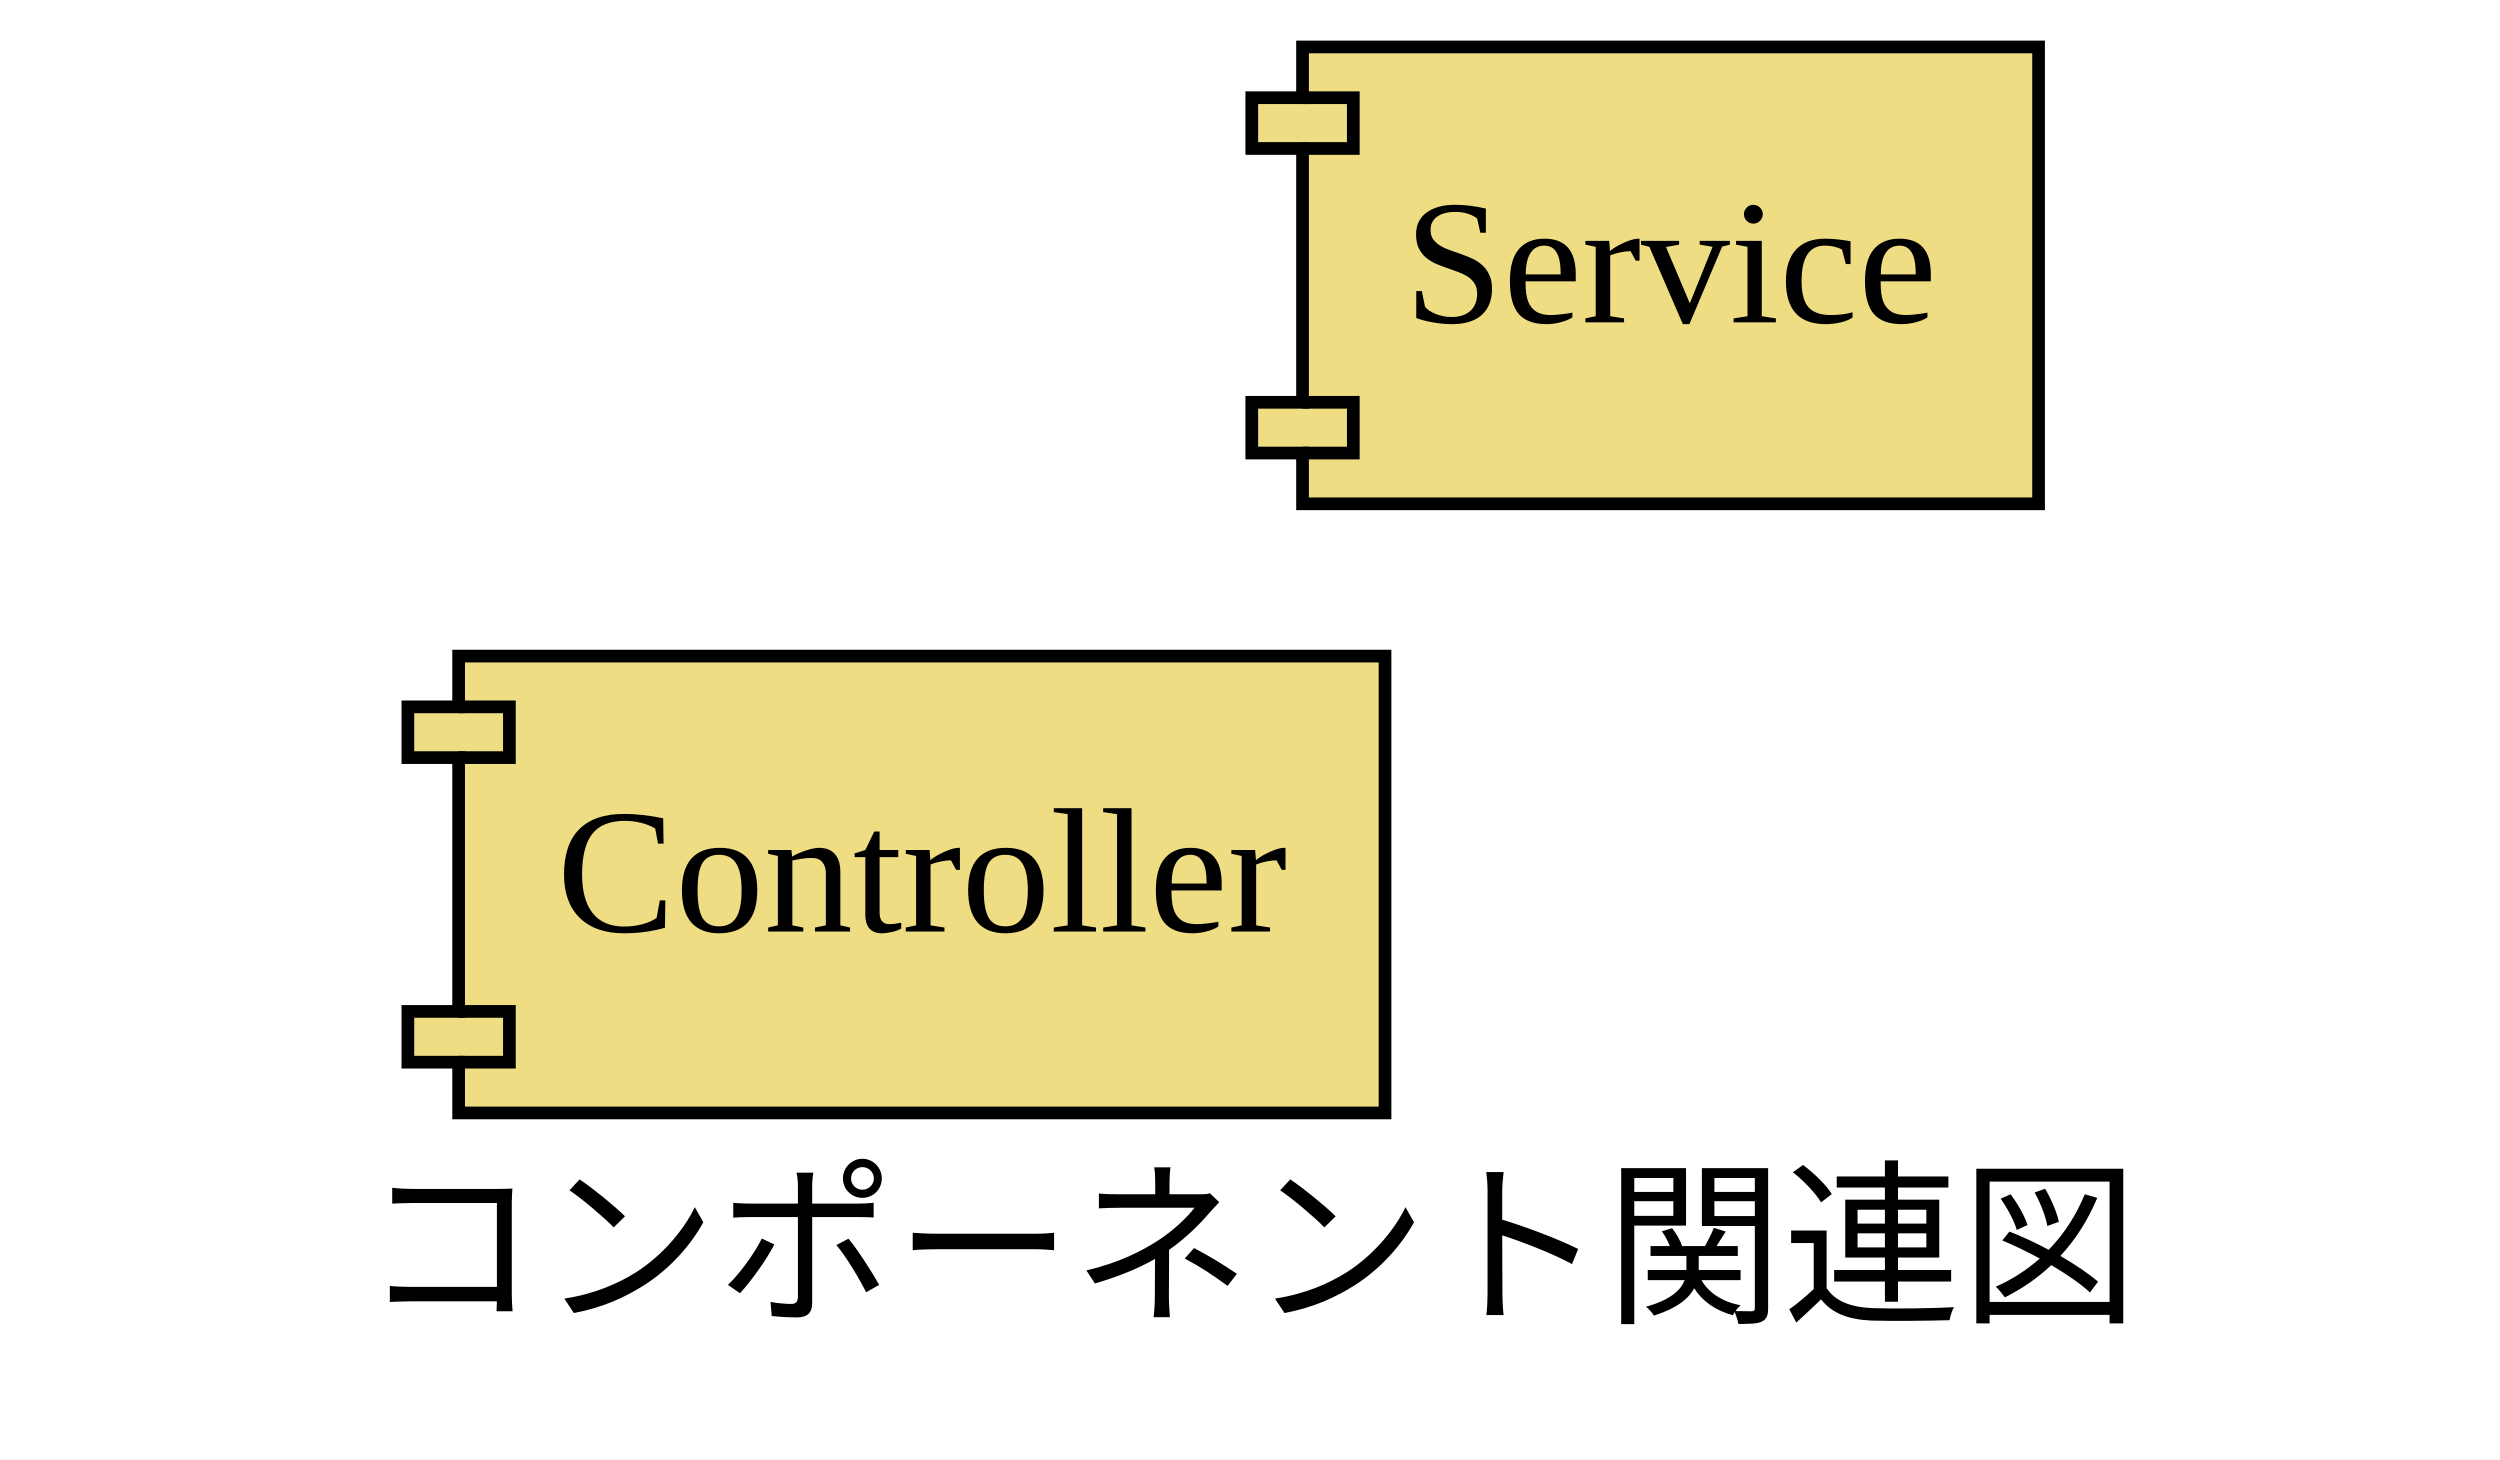
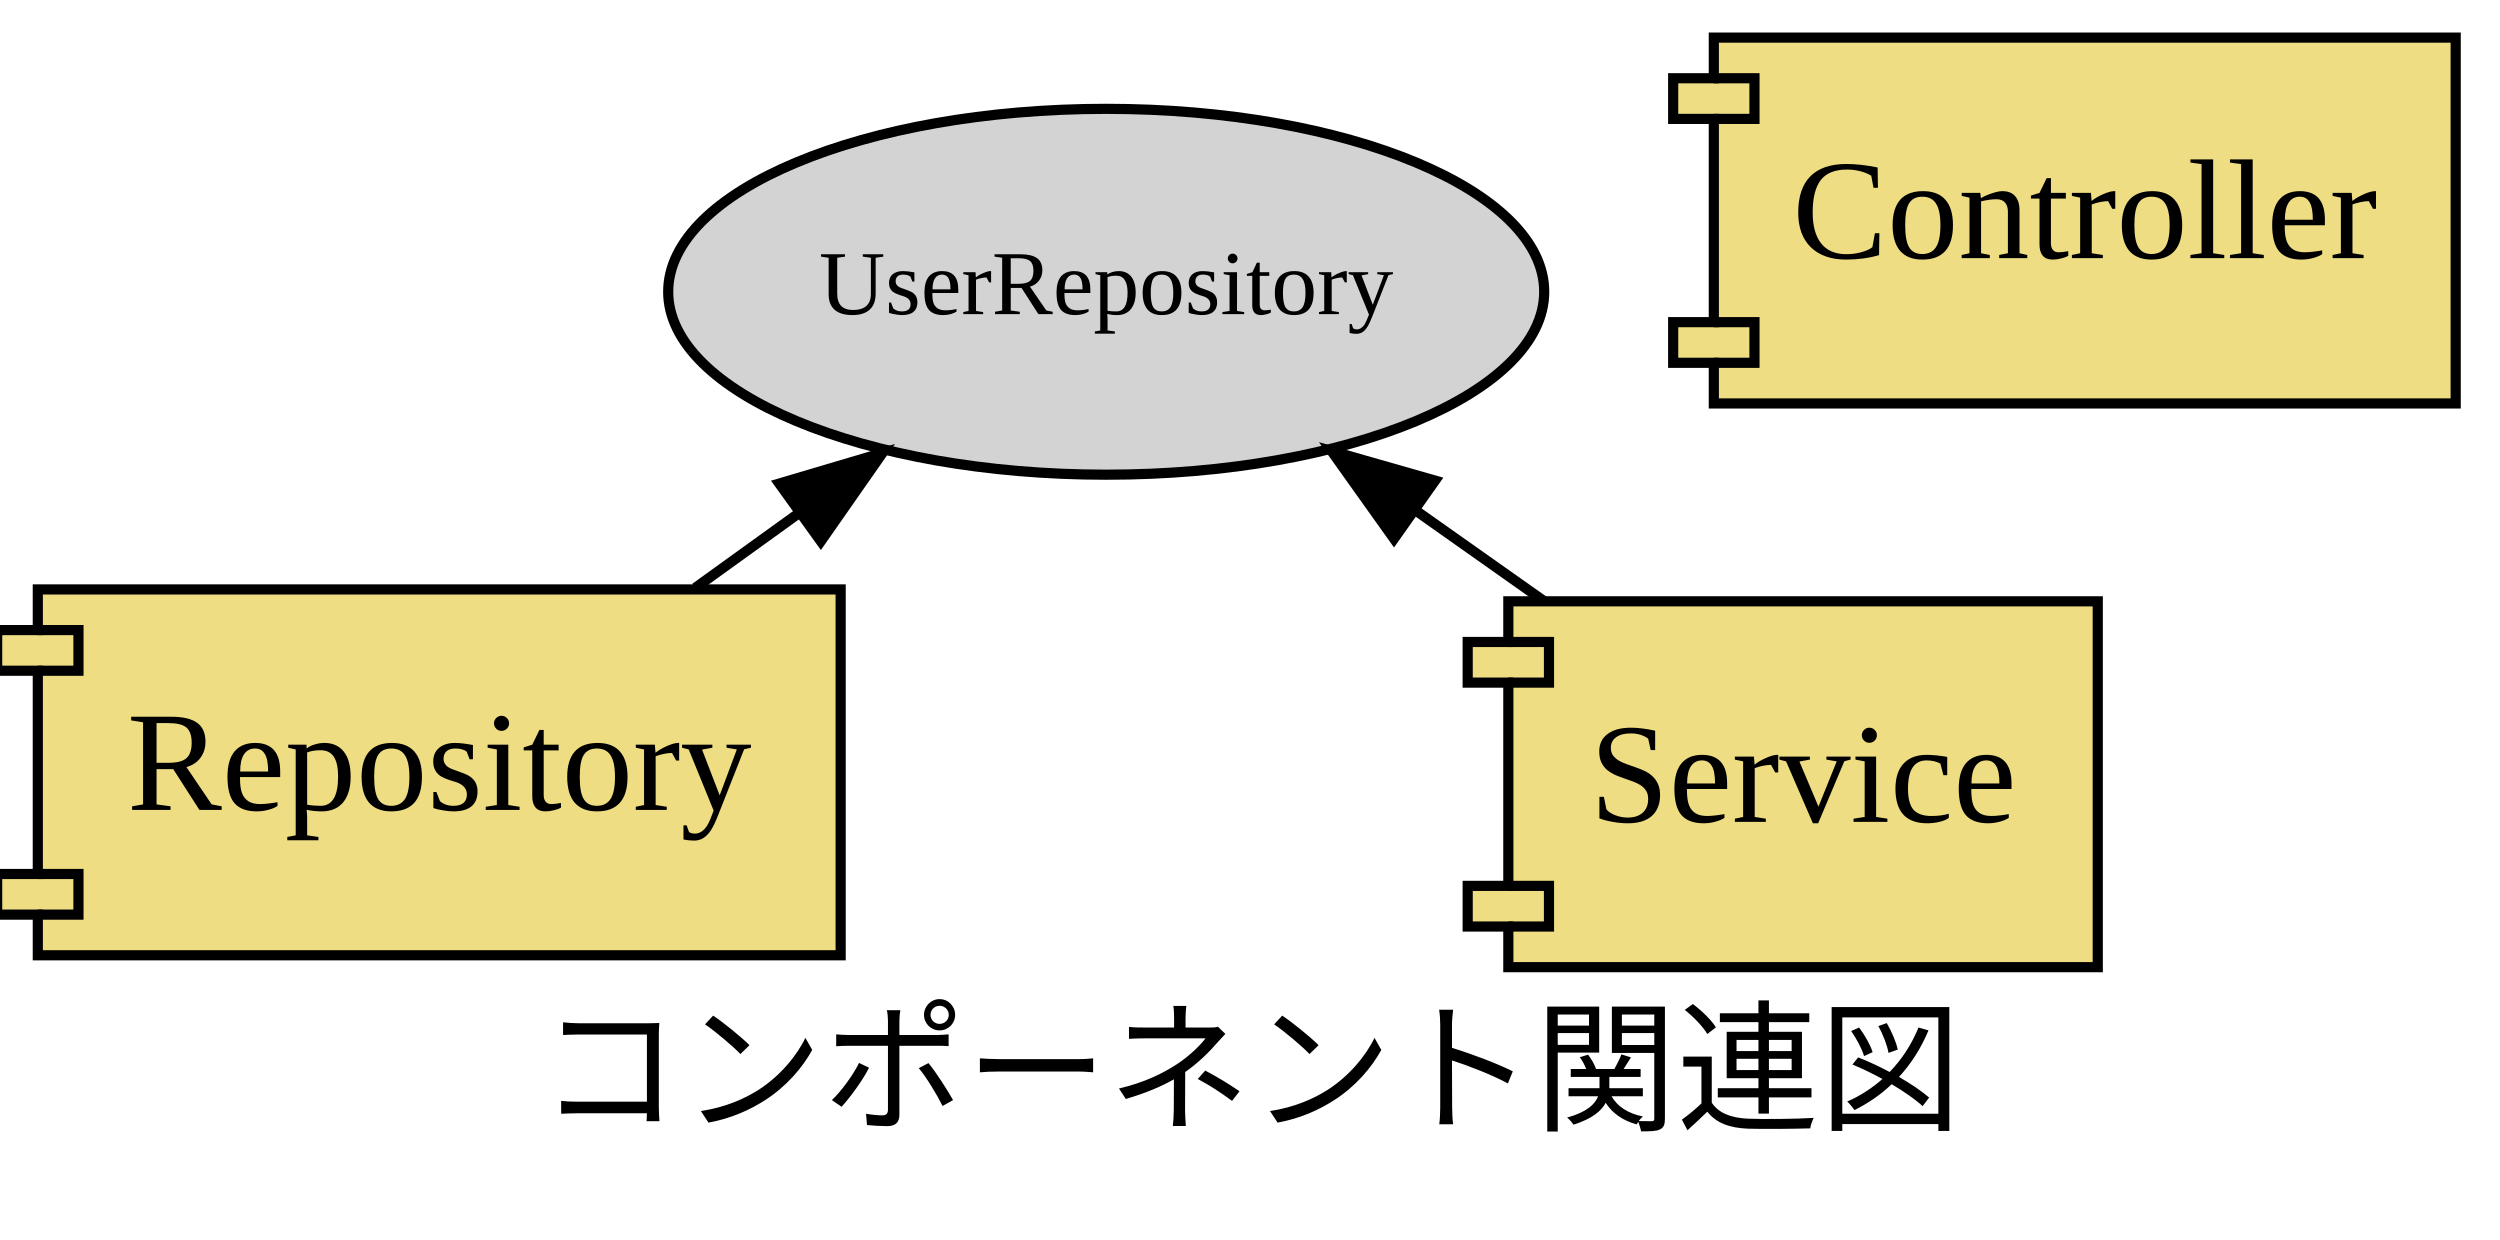
- <svg xmlns="http://www.w3.org/2000/svg" width="197pt" height="115pt" viewBox="0.00 0.00 197.00 115.00">
-   <g id="graph0" class="graph" transform="scale(1 1) rotate(0) translate(12.5 88)">
-     <polygon fill="white" stroke="transparent" points="-12.5,27 -12.5,-88 184.5,-88 184.5,27 -12.5,27" />
-     <text text-anchor="middle" x="86" y="15.2" font-family="Times New Roman,serif" font-size="14.00">コンポーネント関連図
+ <svg xmlns="http://www.w3.org/2000/svg" width="246pt" height="122pt" viewBox="0.00 0.00 246.00 122.00">
+   <g id="graph0" class="graph" transform="scale(1 1) rotate(0) translate(4 95)">
+     <polygon fill="white" stroke="transparent" points="-4,27 -4,-95 242,-95 242,27 -4,27" />
+     <text text-anchor="middle" x="119" y="15.2" font-family="Times New Roman,serif" font-size="14.00">
+             コンポーネント関連図
        </text>
    <g id="node1" class="node">
-       <polygon fill="#eedd82" stroke="black" points="148.14,-84.3 90.14,-84.3 90.14,-80.3 86.14,-80.3 86.14,-76.3 90.14,-76.3 90.14,-56.3 86.14,-56.3 86.14,-52.3 90.14,-52.3 90.14,-48.3 148.14,-48.3 148.14,-84.3" />
-       <polyline fill="none" stroke="black" points="90.14,-80.3 94.14,-80.3 94.14,-76.3 90.14,-76.3 " />
-       <polyline fill="none" stroke="black" points="90.14,-56.3 94.14,-56.3 94.14,-52.3 90.14,-52.3 " />
-       <text text-anchor="middle" x="119.14" y="-62.6" font-family="Times New Roman,serif" font-size="14.00">
+       <polygon fill="#eedd82" stroke="black" points="78.72,-37 -0.28,-37 -0.28,-33 -4.28,-33 -4.28,-29 -0.28,-29 -0.28,-9 -4.28,-9 -4.28,-5 -0.28,-5 -0.28,-1 78.72,-1 78.72,-37" />
+       <polyline fill="none" stroke="black" points="-0.28,-33 3.72,-33 3.72,-29 -0.28,-29 " />
+       <polyline fill="none" stroke="black" points="-0.28,-9 3.72,-9 3.72,-5 -0.28,-5 " />
+       <text text-anchor="middle" x="39.22" y="-15.3" font-family="Times New Roman,serif" font-size="14.00">
+                 Repository
+             </text>
+     </g>
+     <g id="node2" class="node">
+       <ellipse fill="lightgrey" stroke="black" cx="104.85" cy="-66.29" rx="43.1" ry="18" />
+       <text text-anchor="middle" x="104.85" y="-64.09" font-family="Times New Roman,serif" font-size="9.00">
+                 UserRepository
+             </text>
+     </g>
+     <g id="edge1" class="edge">
+       <path fill="none" stroke="black" d="M64.41,-37.15C67.73,-39.54 71.16,-42.01 74.55,-44.46" />
+       <polygon fill="black" stroke="black" points="72.68,-47.42 82.84,-50.43 76.77,-41.74 72.68,-47.42" />
+     </g>
+     <g id="node3" class="node">
+       <polygon fill="#eedd82" stroke="black" points="202.42,-35.83 144.42,-35.83 144.42,-31.83 140.42,-31.83 140.42,-27.83 144.42,-27.83 144.42,-7.83 140.42,-7.83 140.42,-3.83 144.42,-3.83 144.42,0.17 202.42,0.17 202.42,-35.83" />
+       <polyline fill="none" stroke="black" points="144.42,-31.83 148.42,-31.83 148.42,-27.83 144.42,-27.83 " />
+       <polyline fill="none" stroke="black" points="144.42,-7.83 148.42,-7.83 148.42,-3.83 144.42,-3.83 " />
+       <text text-anchor="middle" x="173.42" y="-14.13" font-family="Times New Roman,serif" font-size="14.00">
                Service
            </text>
    </g>
-     <g id="node2" class="node">
-       <polygon fill="#eedd82" stroke="black" points="96.64,-36.3 23.64,-36.3 23.64,-32.3 19.64,-32.3 19.64,-28.3 23.64,-28.3 23.64,-8.3 19.64,-8.3 19.64,-4.3 23.64,-4.3 23.64,-0.3 96.64,-0.3 96.64,-36.3" />
-       <polyline fill="none" stroke="black" points="23.64,-32.3 27.64,-32.3 27.64,-28.3 23.64,-28.3 " />
-       <polyline fill="none" stroke="black" points="23.64,-8.3 27.64,-8.3 27.64,-4.3 23.64,-4.3 " />
-       <text text-anchor="middle" x="60.14" y="-14.6" font-family="Times New Roman,serif" font-size="14.00">
+     <g id="edge2" class="edge">
+       <path fill="none" stroke="black" d="M147.89,-35.88C143.82,-38.75 139.57,-41.75 135.4,-44.7" />
+       <polygon fill="black" stroke="black" points="133.17,-41.99 127.02,-50.62 137.21,-47.71 133.17,-41.99" />
+     </g>
+     <g id="node4" class="node">
+       <polygon fill="#eedd82" stroke="black" points="237.64,-91.3 164.64,-91.3 164.64,-87.3 160.64,-87.3 160.64,-83.3 164.64,-83.3 164.64,-63.3 160.64,-63.3 160.64,-59.3 164.64,-59.3 164.64,-55.3 237.64,-55.3 237.64,-91.3" />
+       <polyline fill="none" stroke="black" points="164.64,-87.3 168.64,-87.3 168.64,-83.3 164.64,-83.3 " />
+       <polyline fill="none" stroke="black" points="164.64,-63.3 168.64,-63.3 168.64,-59.3 164.64,-59.3 " />
+       <text text-anchor="middle" x="201.14" y="-69.6" font-family="Times New Roman,serif" font-size="14.00">
                Controller
            </text>
    </g>
  </g>
</svg>
